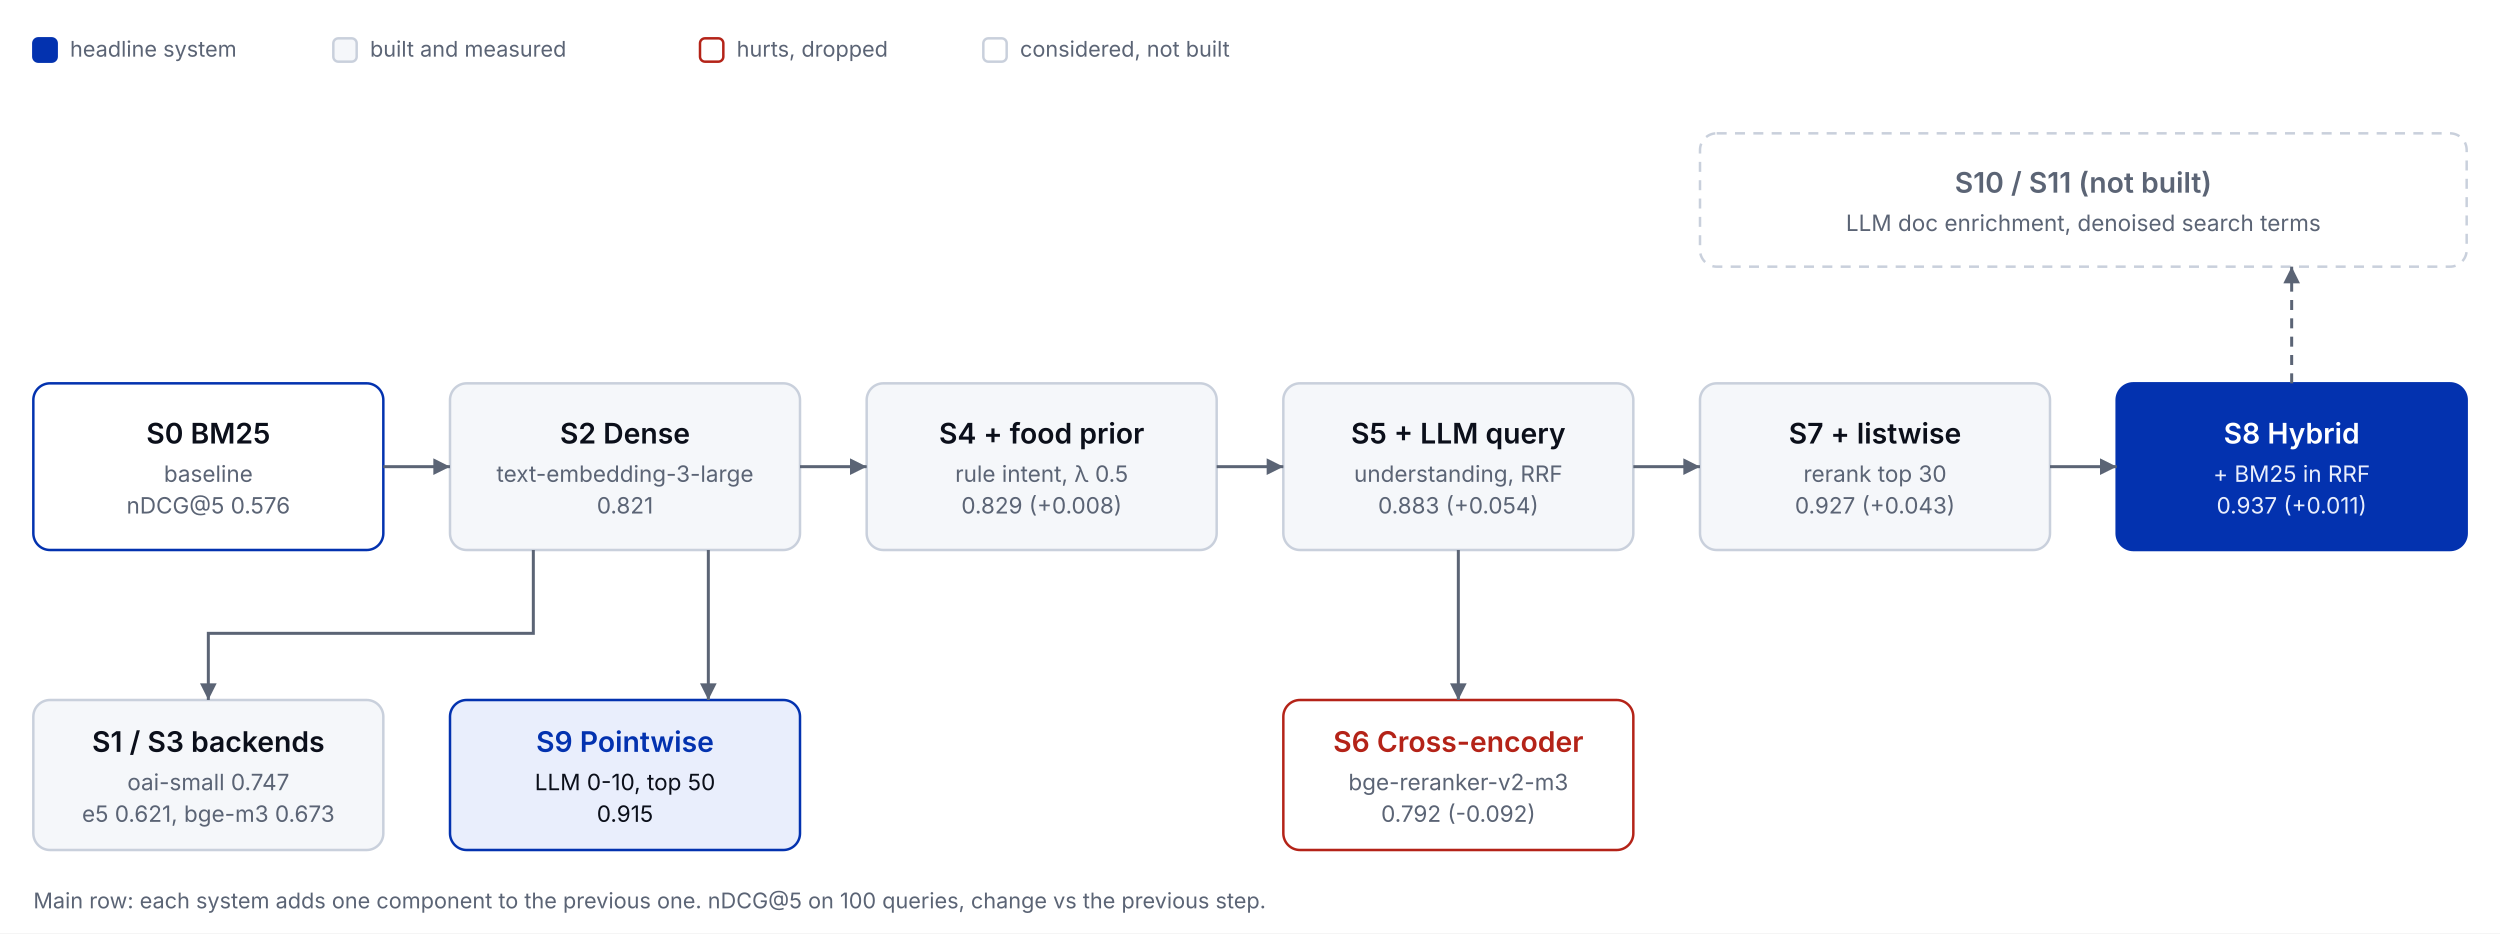
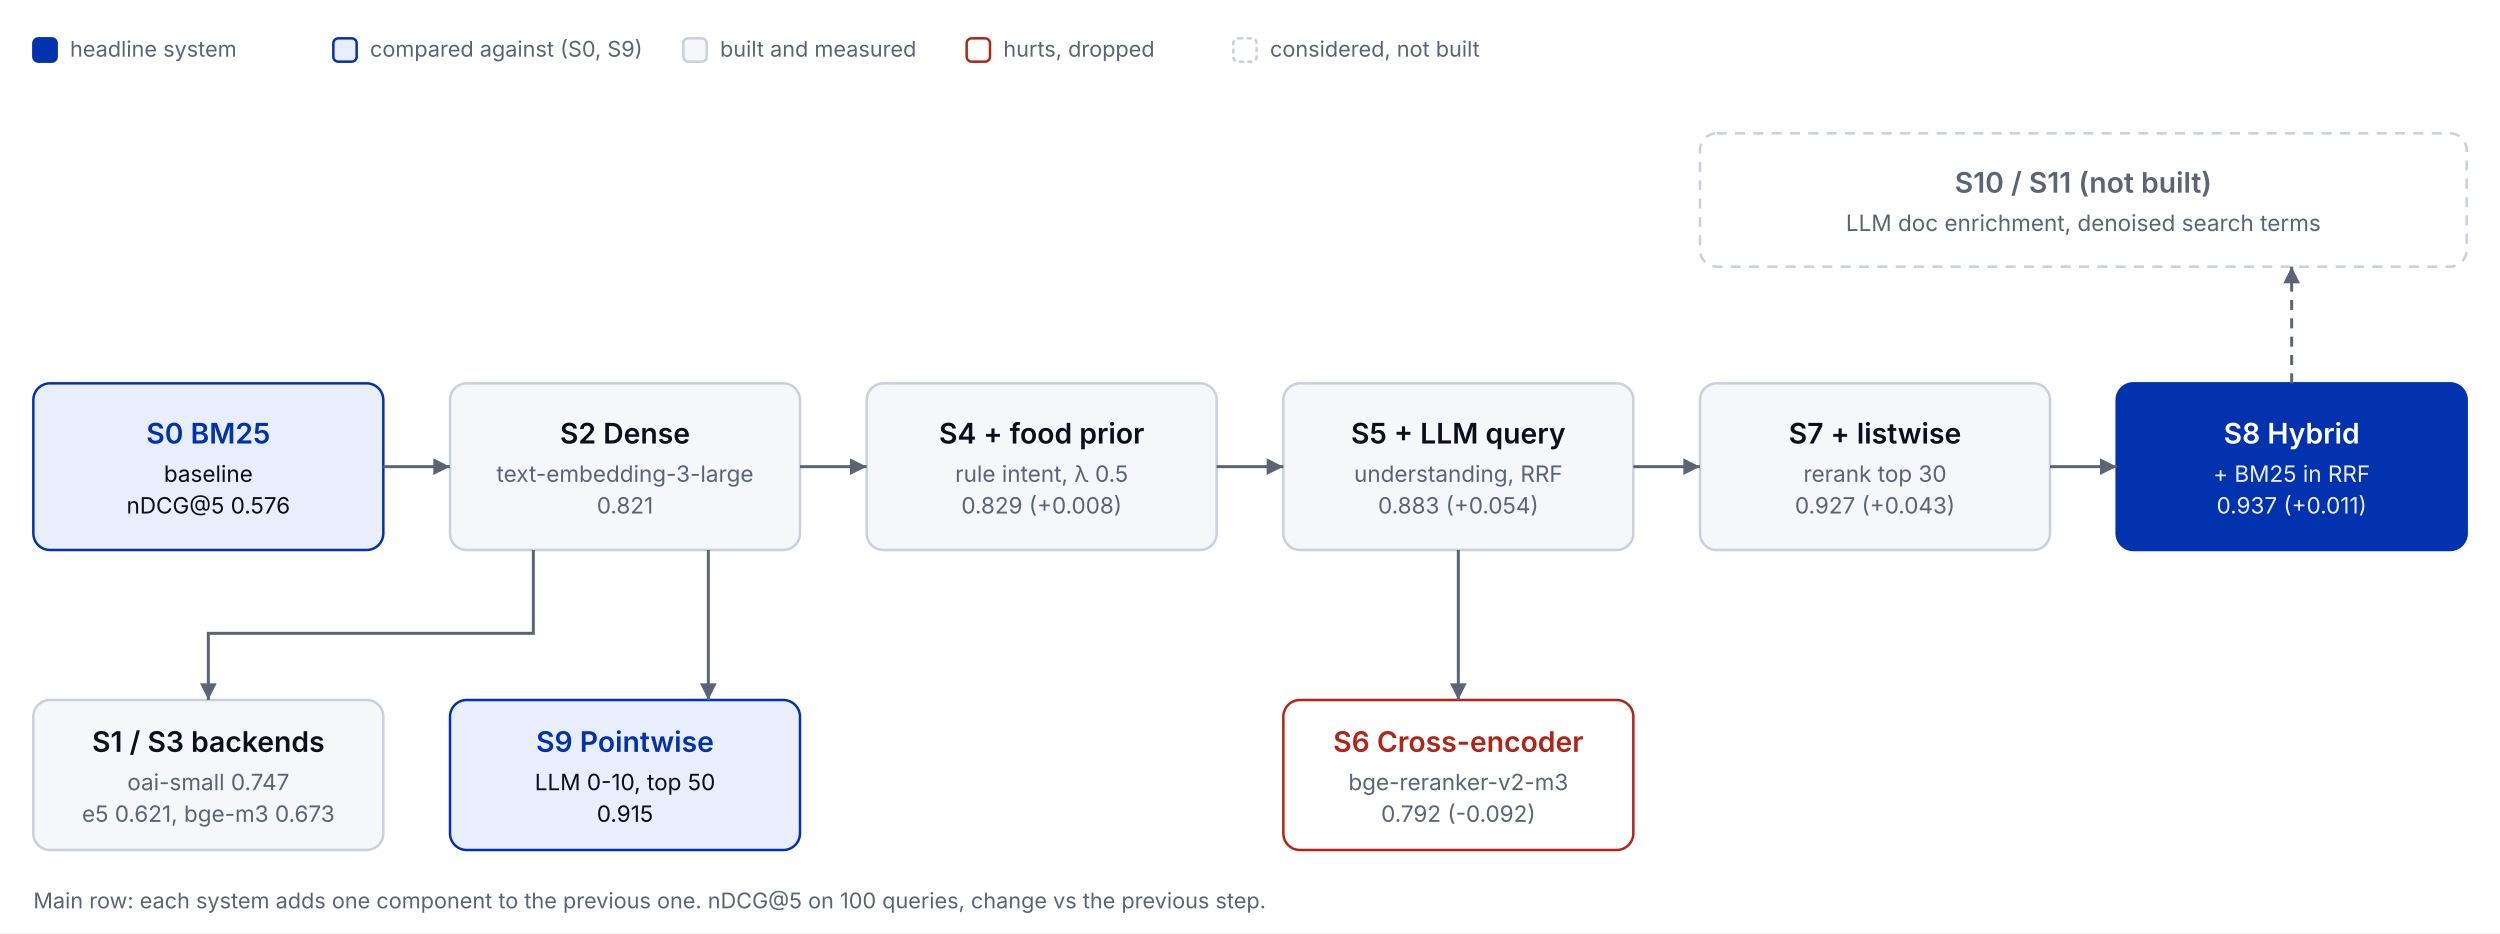
<svg xmlns="http://www.w3.org/2000/svg" viewBox="0 0 1500 560" width="1500" height="560" font-family="Inter, Helvetica, Arial, sans-serif" role="img" aria-label="Systems and ablation ladder">
  <defs>
    <marker id="arrow" viewBox="0 0 10 10" refX="10" refY="5" markerWidth="10" markerHeight="10" markerUnits="userSpaceOnUse" orient="auto">
      <path d="M0,0 L10,5 L0,10 Z" fill="#5B6475" />
    </marker>
  </defs>
  <rect width="1500" height="560" fill="#FFFFFF" />
  <rect x="20" y="23" width="14" height="14" rx="3" fill="#0332AF" stroke="#0332AF" stroke-width="1.5" />
  <text x="42" y="34" text-anchor="start" font-size="13" font-weight="400" fill="#5B6475">headline system</text>
-   <rect x="200" y="23" width="14" height="14" rx="3" fill="#F5F7FA" stroke="#C9D0DC" stroke-width="1.5" />
-   <text x="222" y="34" text-anchor="start" font-size="13" font-weight="400" fill="#5B6475">built and measured</text>
-   <rect x="420" y="23" width="14" height="14" rx="3" fill="#FFFFFF" stroke="#B42318" stroke-width="1.5" />
-   <text x="442" y="34" text-anchor="start" font-size="13" font-weight="400" fill="#5B6475">hurts, dropped</text>
-   <rect x="590" y="23" width="14" height="14" rx="3" fill="#FFFFFF" stroke="#C9D0DC" stroke-width="1.5" />
-   <text x="612" y="34" text-anchor="start" font-size="13" font-weight="400" fill="#5B6475">considered, not built</text>
+   <rect x="200" y="23" width="14" height="14" rx="3" fill="#E9EEFC" stroke="#0332AF" stroke-width="1.5" />
+   <text x="222" y="34" text-anchor="start" font-size="13" font-weight="400" fill="#5B6475">compared against (S0, S9)</text>
+   <rect x="410" y="23" width="14" height="14" rx="3" fill="#F5F7FA" stroke="#C9D0DC" stroke-width="1.5" />
+   <text x="432" y="34" text-anchor="start" font-size="13" font-weight="400" fill="#5B6475">built and measured</text>
+   <rect x="580" y="23" width="14" height="14" rx="3" fill="#FFFFFF" stroke="#B42318" stroke-width="1.5" />
+   <text x="602" y="34" text-anchor="start" font-size="13" font-weight="400" fill="#5B6475">hurts, dropped</text>
+   <rect x="740" y="23" width="14" height="14" rx="3" fill="#FFFFFF" stroke="#C9D0DC" stroke-width="1.5" stroke-dasharray="3 2" />
+   <text x="762" y="34" text-anchor="start" font-size="13" font-weight="400" fill="#5B6475">considered, not built</text>
  <g>
-     <rect x="20" y="230" width="210" height="100" rx="10" fill="#FFFFFF" stroke="#0332AF" stroke-width="1.5" />
-     <text x="125.0" y="266.1" text-anchor="middle" font-size="17" font-weight="600" fill="#0B0F1A">S0 BM25</text>
-     <text x="125.0" y="289.1" text-anchor="middle" font-size="13.5" fill="#5B6475">baseline</text>
-     <text x="125.0" y="308.1" text-anchor="middle" font-size="13.5" fill="#5B6475">nDCG@5 0.576</text>
+     <rect x="20" y="230" width="210" height="100" rx="10" fill="#E9EEFC" stroke="#0332AF" stroke-width="1.5" />
+     <text x="125.0" y="266.1" text-anchor="middle" font-size="17" font-weight="600" fill="#0332AF">S0 BM25</text>
+     <text x="125.0" y="289.1" text-anchor="middle" font-size="13.5" fill="#0B0F1A">baseline</text>
+     <text x="125.0" y="308.1" text-anchor="middle" font-size="13.5" fill="#0B0F1A">nDCG@5 0.576</text>
  </g>
  <g>
    <rect x="270" y="230" width="210" height="100" rx="10" fill="#F5F7FA" stroke="#C9D0DC" stroke-width="1.5" />
    <text x="375.0" y="266.1" text-anchor="middle" font-size="17" font-weight="600" fill="#0B0F1A">S2 Dense</text>
    <text x="375.0" y="289.1" text-anchor="middle" font-size="13.5" fill="#5B6475">text-embedding-3-large</text>
    <text x="375.0" y="308.1" text-anchor="middle" font-size="13.5" fill="#5B6475">0.821</text>
  </g>
  <g>
    <rect x="520" y="230" width="210" height="100" rx="10" fill="#F5F7FA" stroke="#C9D0DC" stroke-width="1.5" />
    <text x="625.0" y="266.1" text-anchor="middle" font-size="17" font-weight="600" fill="#0B0F1A">S4 + food prior</text>
    <text x="625.0" y="289.1" text-anchor="middle" font-size="13.5" fill="#5B6475">rule intent, λ 0.5</text>
    <text x="625.0" y="308.1" text-anchor="middle" font-size="13.5" fill="#5B6475">0.829 (+0.008)</text>
  </g>
  <g>
    <rect x="770" y="230" width="210" height="100" rx="10" fill="#F5F7FA" stroke="#C9D0DC" stroke-width="1.5" />
    <text x="875.0" y="266.1" text-anchor="middle" font-size="17" font-weight="600" fill="#0B0F1A">S5 + LLM query</text>
    <text x="875.0" y="289.1" text-anchor="middle" font-size="13.5" fill="#5B6475">understanding, RRF</text>
    <text x="875.0" y="308.1" text-anchor="middle" font-size="13.5" fill="#5B6475">0.883 (+0.054)</text>
  </g>
  <g>
    <rect x="1020" y="230" width="210" height="100" rx="10" fill="#F5F7FA" stroke="#C9D0DC" stroke-width="1.5" />
    <text x="1125.0" y="266.1" text-anchor="middle" font-size="17" font-weight="600" fill="#0B0F1A">S7 + listwise</text>
    <text x="1125.0" y="289.1" text-anchor="middle" font-size="13.5" fill="#5B6475">rerank top 30</text>
    <text x="1125.0" y="308.1" text-anchor="middle" font-size="13.5" fill="#5B6475">0.927 (+0.043)</text>
  </g>
  <g>
    <rect x="1270" y="230" width="210" height="100" rx="10" fill="#0332AF" stroke="#0332AF" stroke-width="1.5" />
    <text x="1375.0" y="266.1" text-anchor="middle" font-size="17" font-weight="600" fill="#FFFFFF">S8 Hybrid</text>
    <text x="1375.0" y="289.1" text-anchor="middle" font-size="13.5" fill="#E9EEFC">+ BM25 in RRF</text>
    <text x="1375.0" y="308.1" text-anchor="middle" font-size="13.5" fill="#E9EEFC">0.937 (+0.011)</text>
  </g>
  <path d="M 230 280.0 H 270" fill="none" stroke="#5B6475" stroke-width="1.8" marker-end="url(#arrow)" />
  <path d="M 480 280.0 H 520" fill="none" stroke="#5B6475" stroke-width="1.8" marker-end="url(#arrow)" />
  <path d="M 730 280.0 H 770" fill="none" stroke="#5B6475" stroke-width="1.8" marker-end="url(#arrow)" />
  <path d="M 980 280.0 H 1020" fill="none" stroke="#5B6475" stroke-width="1.8" marker-end="url(#arrow)" />
  <path d="M 1230 280.0 H 1270" fill="none" stroke="#5B6475" stroke-width="1.8" marker-end="url(#arrow)" />
  <g>
    <rect x="20" y="420" width="210" height="90" rx="10" fill="#F5F7FA" stroke="#C9D0DC" stroke-width="1.5" />
    <text x="125.0" y="451.1" text-anchor="middle" font-size="17" font-weight="600" fill="#0B0F1A">S1 / S3 backends</text>
    <text x="125.0" y="474.1" text-anchor="middle" font-size="13.5" fill="#5B6475">oai-small 0.747</text>
    <text x="125.0" y="493.1" text-anchor="middle" font-size="13.5" fill="#5B6475">e5 0.621, bge-m3 0.673</text>
  </g>
  <g>
    <rect x="270" y="420" width="210" height="90" rx="10" fill="#E9EEFC" stroke="#0332AF" stroke-width="1.5" />
    <text x="375.0" y="451.1" text-anchor="middle" font-size="17" font-weight="600" fill="#0332AF">S9 Pointwise</text>
    <text x="375.0" y="474.1" text-anchor="middle" font-size="13.5" fill="#0B0F1A">LLM 0-10, top 50</text>
    <text x="375.0" y="493.1" text-anchor="middle" font-size="13.5" fill="#0B0F1A">0.915</text>
  </g>
  <g>
    <rect x="770" y="420" width="210" height="90" rx="10" fill="#FFFFFF" stroke="#B42318" stroke-width="1.5" />
    <text x="875.0" y="451.1" text-anchor="middle" font-size="17" font-weight="600" fill="#B42318">S6 Cross-encoder</text>
    <text x="875.0" y="474.1" text-anchor="middle" font-size="13.5" fill="#5B6475">bge-reranker-v2-m3</text>
    <text x="875.0" y="493.1" text-anchor="middle" font-size="13.5" fill="#5B6475">0.792 (-0.092)</text>
  </g>
  <path d="M 320 330 V 380 H 125 V 420" fill="none" stroke="#5B6475" stroke-width="1.8" marker-end="url(#arrow)" />
  <path d="M 425 330 V 420" fill="none" stroke="#5B6475" stroke-width="1.8" marker-end="url(#arrow)" />
  <path d="M 875 330 V 420" fill="none" stroke="#5B6475" stroke-width="1.8" marker-end="url(#arrow)" />
  <g>
    <rect x="1020" y="80" width="460" height="80" rx="10" fill="#FFFFFF" stroke="#C9D0DC" stroke-width="1.5" stroke-dasharray="6 5" />
    <text x="1250.0" y="115.6" text-anchor="middle" font-size="17" font-weight="600" fill="#5B6475">S10 / S11 (not built)</text>
    <text x="1250.0" y="138.6" text-anchor="middle" font-size="13.5" fill="#5B6475">LLM doc enrichment, denoised search terms</text>
  </g>
  <path d="M 1375 230 V 160" fill="none" stroke="#5B6475" stroke-width="1.8" stroke-dasharray="6 5" marker-end="url(#arrow)" />
  <text x="20" y="545" text-anchor="start" font-size="13" font-weight="400" fill="#5B6475">Main row: each system adds one component to the previous one. nDCG@5 on 100 queries, change vs the previous step.</text>
</svg>
